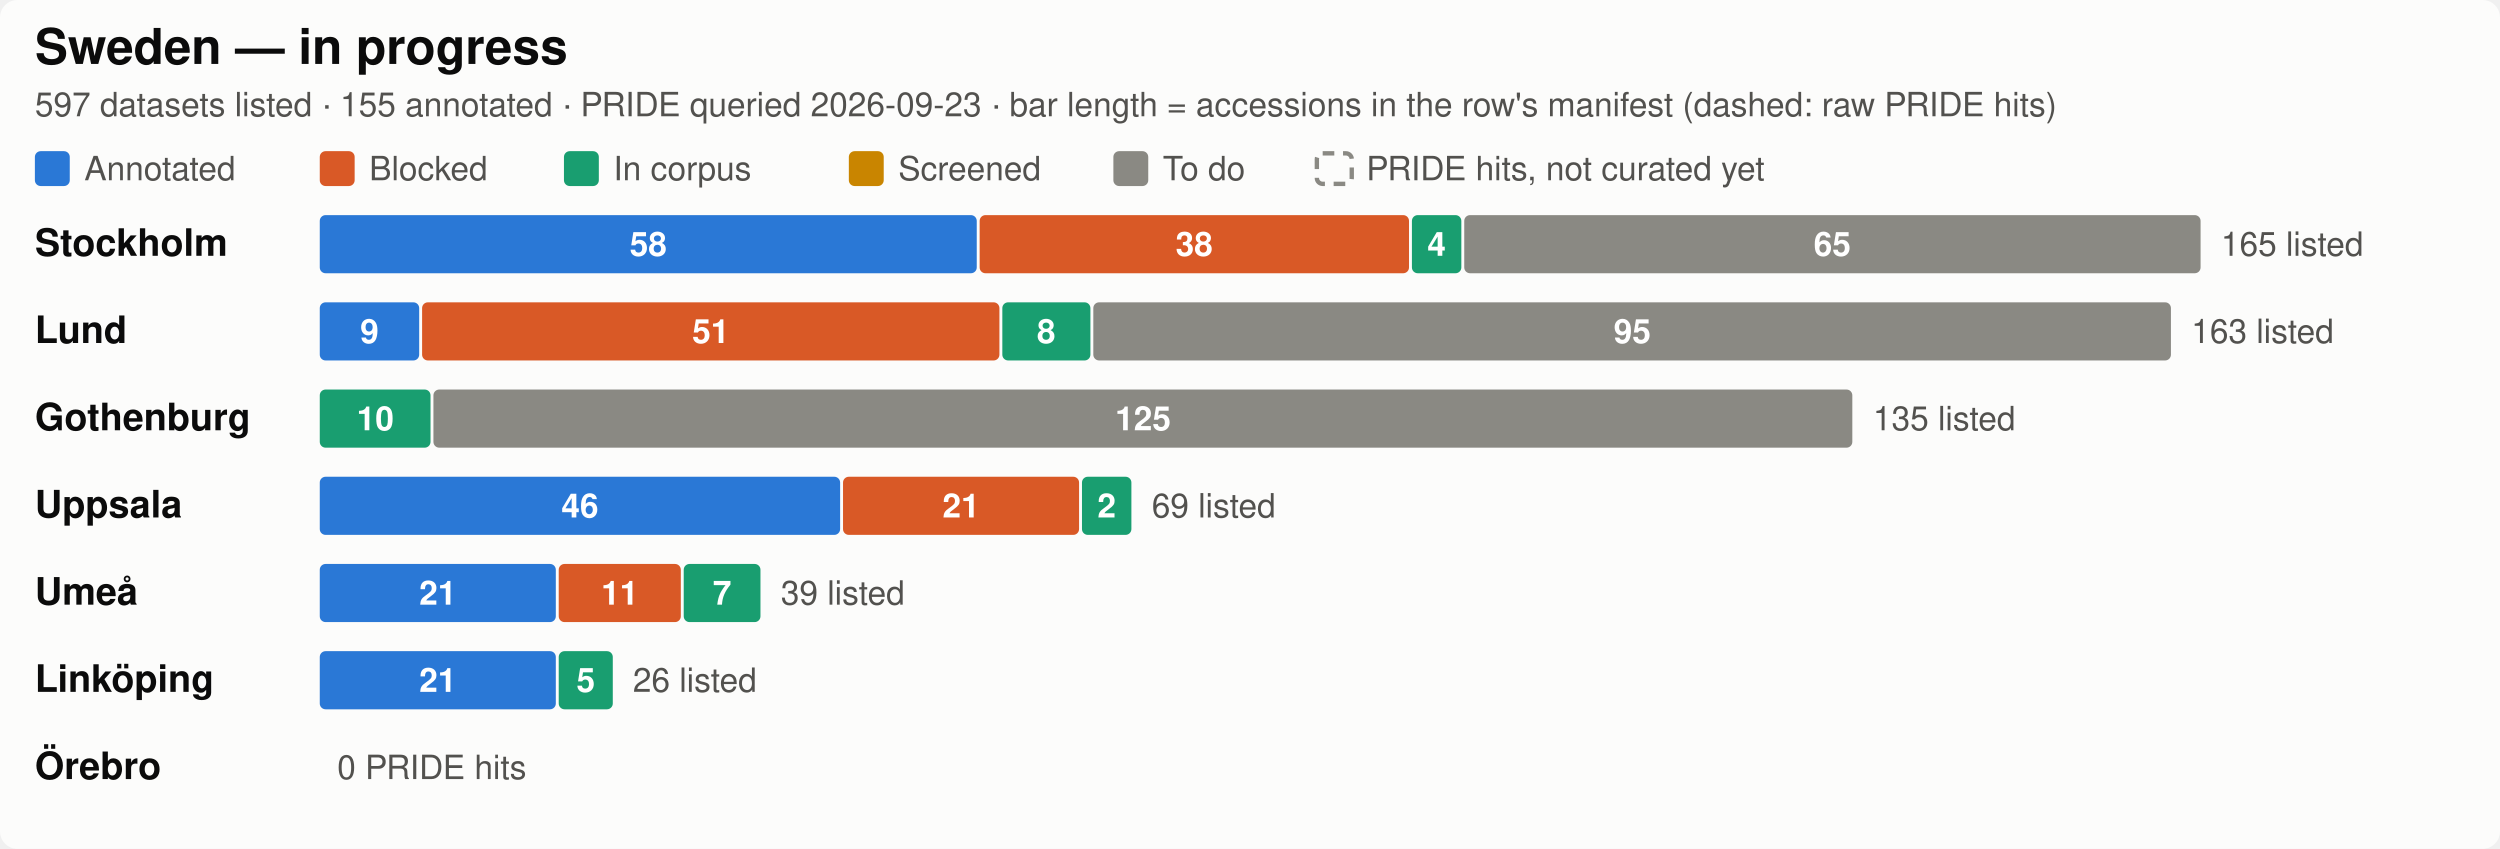
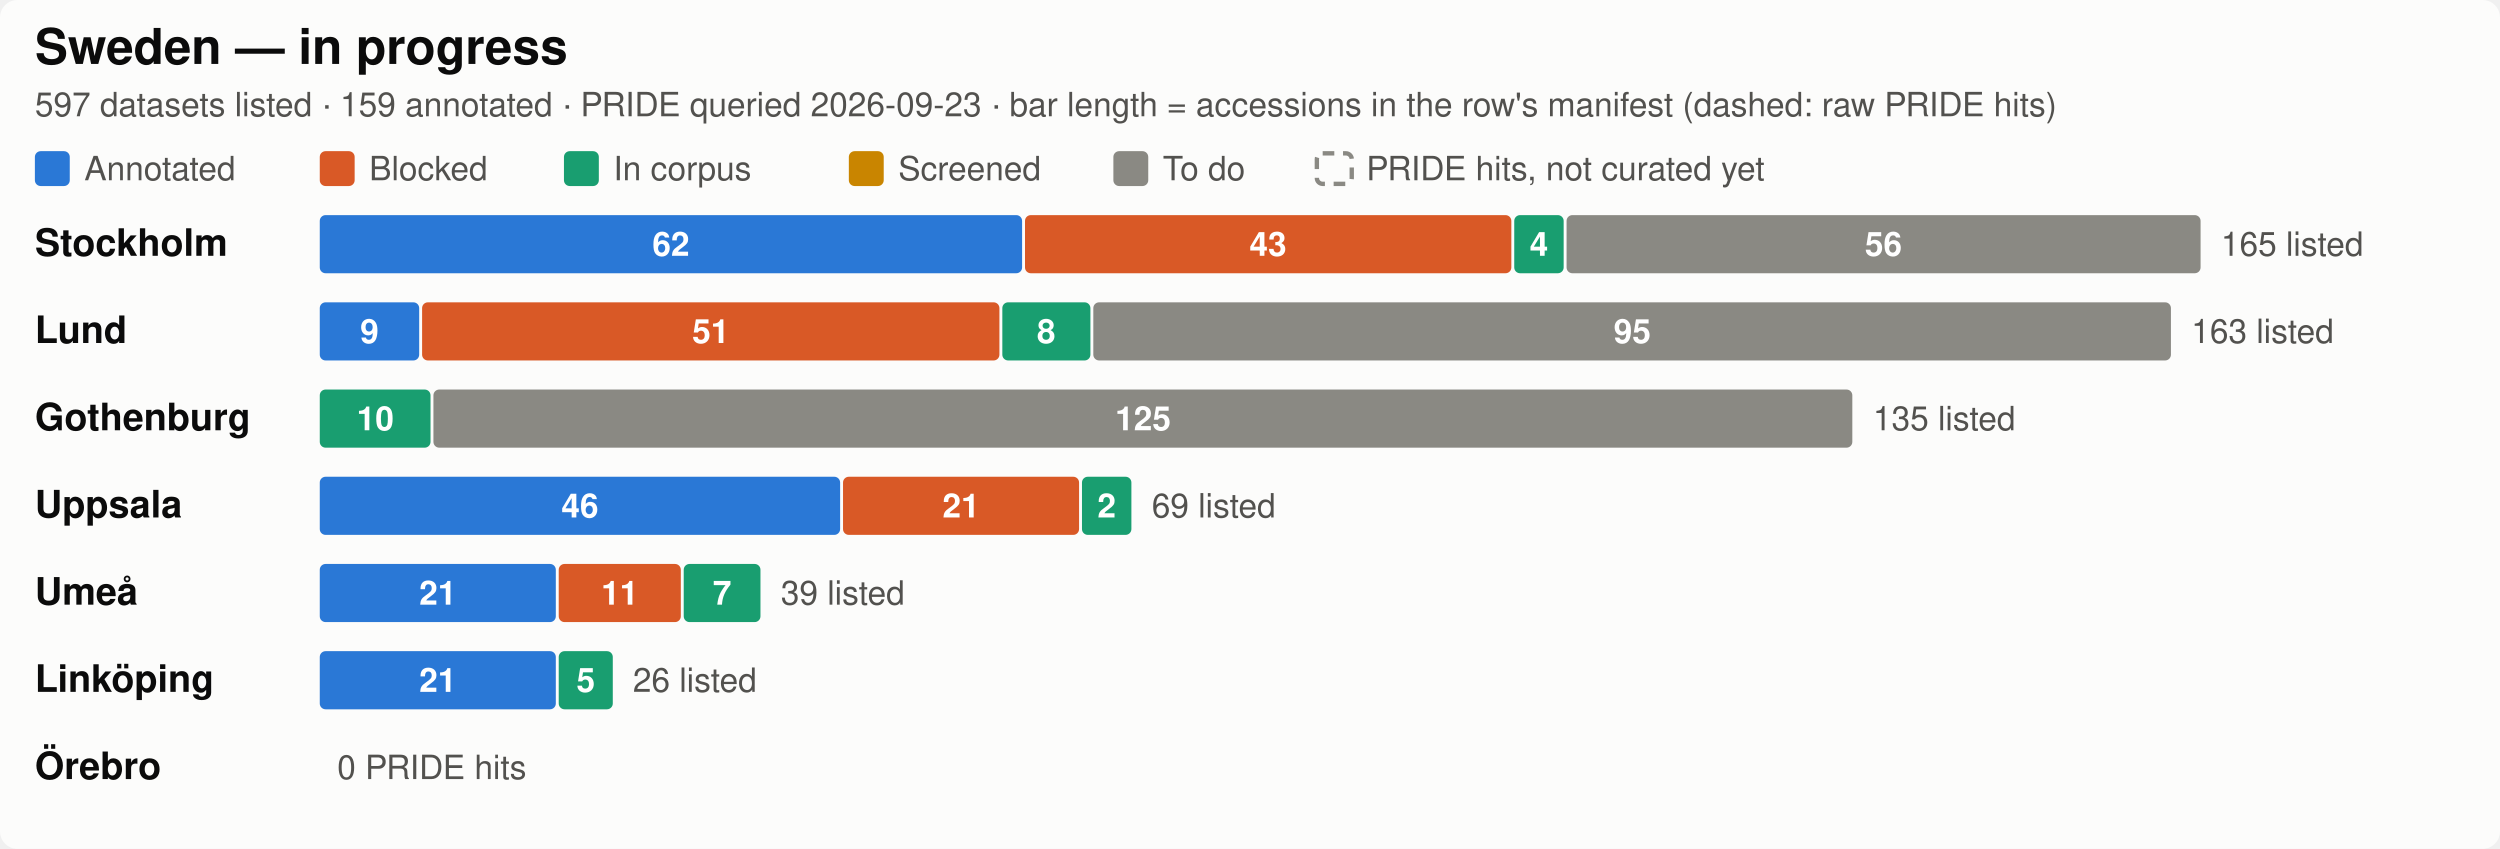
<svg xmlns="http://www.w3.org/2000/svg" width="860" height="292" viewBox="0 0 860 292" role="img" aria-label="Sweden SDRF progress by city">
  <style>
  .bg { fill: #fcfcfb; }
  .title { fill: #0b0b0b; font-size: 17px; font-weight: 600; }
  .city { fill: #0b0b0b; font-size: 13px; font-weight: 600; }
  .sub, .legend, .total { fill: #52514e; font-size: 11.5px; }
  .seg { font-size: 11.5px; font-weight: 600; fill: #ffffff; font-variant-numeric: tabular-nums; }
  .uncurated { fill: none; stroke: #8a8983; stroke-width: 1.5; stroke-dasharray: 4 3; }
  text { font-family: -apple-system, "Segoe UI", Helvetica, Arial, sans-serif; }
  .c-annotated { fill: #2a78d6; }
  .c-blocked { fill: #d95926; }
  .c-in_corpus { fill: #199e70; }
  .c-screened { fill: #c98500; }
  .c-todo { fill: #8a8983; }

  @media (prefers-color-scheme: dark) {
    .bg { fill: #1a1a19; }
    .title, .city { fill: #ffffff; }
    .sub, .legend, .total { fill: #c3c2b7; }
    .uncurated { stroke: #8f8e86; }
    .c-annotated { fill: #3987e5; }
    .c-blocked { fill: #d95926; }
    .c-in_corpus { fill: #199e70; }
    .c-screened { fill: #c98500; }
    .c-todo { fill: #6b6a65; }
  }
</style>
  <rect class="bg" width="860" height="292" rx="6" />
  <text class="title" x="12" y="22">Sweden — in progress</text>
-   <text class="sub" x="12" y="40">597 datasets listed · 155 annotated · PRIDE queried 2026-09-23 · bar length = accessions in the row's manifest (dashed: raw PRIDE hits)</text>
+   <text class="sub" x="12" y="40">597 datasets listed · 159 annotated · PRIDE queried 2026-09-23 · bar length = accessions in the row's manifest (dashed: raw PRIDE hits)</text>
  <rect class="c-annotated" fill="#2a78d6" x="12" y="52" width="12" height="12" rx="2" />
  <text class="legend" x="29" y="62">Annotated</text>
  <rect class="c-blocked" fill="#d95926" x="110" y="52" width="12" height="12" rx="2" />
  <text class="legend" x="127" y="62">Blocked</text>
  <rect class="c-in_corpus" fill="#199e70" x="194" y="52" width="12" height="12" rx="2" />
  <text class="legend" x="211" y="62">In corpus</text>
  <rect class="c-screened" fill="#c98500" x="292" y="52" width="12" height="12" rx="2" />
  <text class="legend" x="309" y="62">Screened</text>
  <rect class="c-todo" fill="#8a8983" x="383" y="52" width="12" height="12" rx="2" />
  <text class="legend" x="400" y="62">To do</text>
  <rect class="uncurated" fill="none" stroke="#8a8983" x="453" y="52.75" width="12" height="10.5" rx="2" />
  <text class="legend" x="470" y="62">PRIDE hits, not curated yet</text>
  <text class="city" x="12" y="88.0">Stockholm</text>
-   <rect class="c-annotated" fill="#2a78d6" x="110.0" y="74" width="226.0" height="20" rx="2" />
-   <text class="seg" x="223.0" y="88.0" text-anchor="middle">58</text>
-   <rect class="c-blocked" fill="#d95926" x="337.0" y="74" width="147.7" height="20" rx="2" />
-   <text class="seg" x="410.8" y="88.0" text-anchor="middle">38</text>
-   <rect class="c-in_corpus" fill="#199e70" x="485.7" y="74" width="17.0" height="20" rx="2" />
-   <text class="seg" x="494.2" y="88.0" text-anchor="middle">4</text>
-   <rect class="c-todo" fill="#8a8983" x="503.7" y="74" width="253.3" height="20" rx="2" />
-   <text class="seg" x="630.3" y="88.0" text-anchor="middle">65</text>
+   <rect class="c-annotated" fill="#2a78d6" x="110.0" y="74" width="241.6" height="20" rx="2" />
+   <text class="seg" x="230.8" y="88.0" text-anchor="middle">62</text>
+   <rect class="c-blocked" fill="#d95926" x="352.6" y="74" width="167.3" height="20" rx="2" />
+   <text class="seg" x="436.2" y="88.0" text-anchor="middle">43</text>
+   <rect class="c-in_corpus" fill="#199e70" x="520.9" y="74" width="17.0" height="20" rx="2" />
+   <text class="seg" x="529.4" y="88.0" text-anchor="middle">4</text>
+   <rect class="c-todo" fill="#8a8983" x="538.9" y="74" width="218.1" height="20" rx="2" />
+   <text class="seg" x="647.9" y="88.0" text-anchor="middle">56</text>
  <text class="total" x="764.0" y="88.0">165 listed</text>
  <text class="city" x="12" y="118.0">Lund</text>
  <rect class="c-annotated" fill="#2a78d6" x="110.0" y="104" width="34.2" height="20" rx="2" />
  <text class="seg" x="127.1" y="118.0" text-anchor="middle">9</text>
  <rect class="c-blocked" fill="#d95926" x="145.2" y="104" width="198.6" height="20" rx="2" />
  <text class="seg" x="244.5" y="118.0" text-anchor="middle">51</text>
  <rect class="c-in_corpus" fill="#199e70" x="344.8" y="104" width="30.3" height="20" rx="2" />
  <text class="seg" x="359.9" y="118.0" text-anchor="middle">8</text>
  <rect class="c-todo" fill="#8a8983" x="376.1" y="104" width="370.7" height="20" rx="2" />
  <text class="seg" x="561.5" y="118.0" text-anchor="middle">95</text>
  <text class="total" x="753.8" y="118.0">163 listed</text>
  <text class="city" x="12" y="148.0">Gothenburg</text>
  <rect class="c-in_corpus" fill="#199e70" x="110.0" y="134" width="38.1" height="20" rx="2" />
  <text class="seg" x="129.1" y="148.0" text-anchor="middle">10</text>
  <rect class="c-todo" fill="#8a8983" x="149.1" y="134" width="488.1" height="20" rx="2" />
  <text class="seg" x="393.2" y="148.0" text-anchor="middle">125</text>
  <text class="total" x="644.3" y="148.0">135 listed</text>
  <text class="city" x="12" y="178.0">Uppsala</text>
  <rect class="c-annotated" fill="#2a78d6" x="110.0" y="164" width="179.0" height="20" rx="2" />
  <text class="seg" x="199.5" y="178.0" text-anchor="middle">46</text>
  <rect class="c-blocked" fill="#d95926" x="290.0" y="164" width="81.2" height="20" rx="2" />
  <text class="seg" x="330.6" y="178.0" text-anchor="middle">21</text>
  <rect class="c-in_corpus" fill="#199e70" x="372.2" y="164" width="17.0" height="20" rx="2" />
  <text class="seg" x="380.7" y="178.0" text-anchor="middle">2</text>
  <text class="total" x="396.2" y="178.0">69 listed</text>
  <text class="city" x="12" y="208.0">Umeå</text>
  <rect class="c-annotated" fill="#2a78d6" x="110.0" y="194" width="81.2" height="20" rx="2" />
  <text class="seg" x="150.6" y="208.0" text-anchor="middle">21</text>
  <rect class="c-blocked" fill="#d95926" x="192.2" y="194" width="42.0" height="20" rx="2" />
  <text class="seg" x="213.2" y="208.0" text-anchor="middle">11</text>
  <rect class="c-in_corpus" fill="#199e70" x="235.2" y="194" width="26.4" height="20" rx="2" />
  <text class="seg" x="248.4" y="208.0" text-anchor="middle">7</text>
  <text class="total" x="268.6" y="208.0">39 listed</text>
  <text class="city" x="12" y="238.0">Linköping</text>
  <rect class="c-annotated" fill="#2a78d6" x="110.0" y="224" width="81.2" height="20" rx="2" />
  <text class="seg" x="150.6" y="238.0" text-anchor="middle">21</text>
  <rect class="c-in_corpus" fill="#199e70" x="192.2" y="224" width="18.6" height="20" rx="2" />
  <text class="seg" x="201.5" y="238.0" text-anchor="middle">5</text>
  <text class="total" x="217.7" y="238.0">26 listed</text>
  <text class="city" x="12" y="268.0">Örebro</text>
  <text class="total" x="116.0" y="268.0">0 PRIDE hits</text>
</svg>
